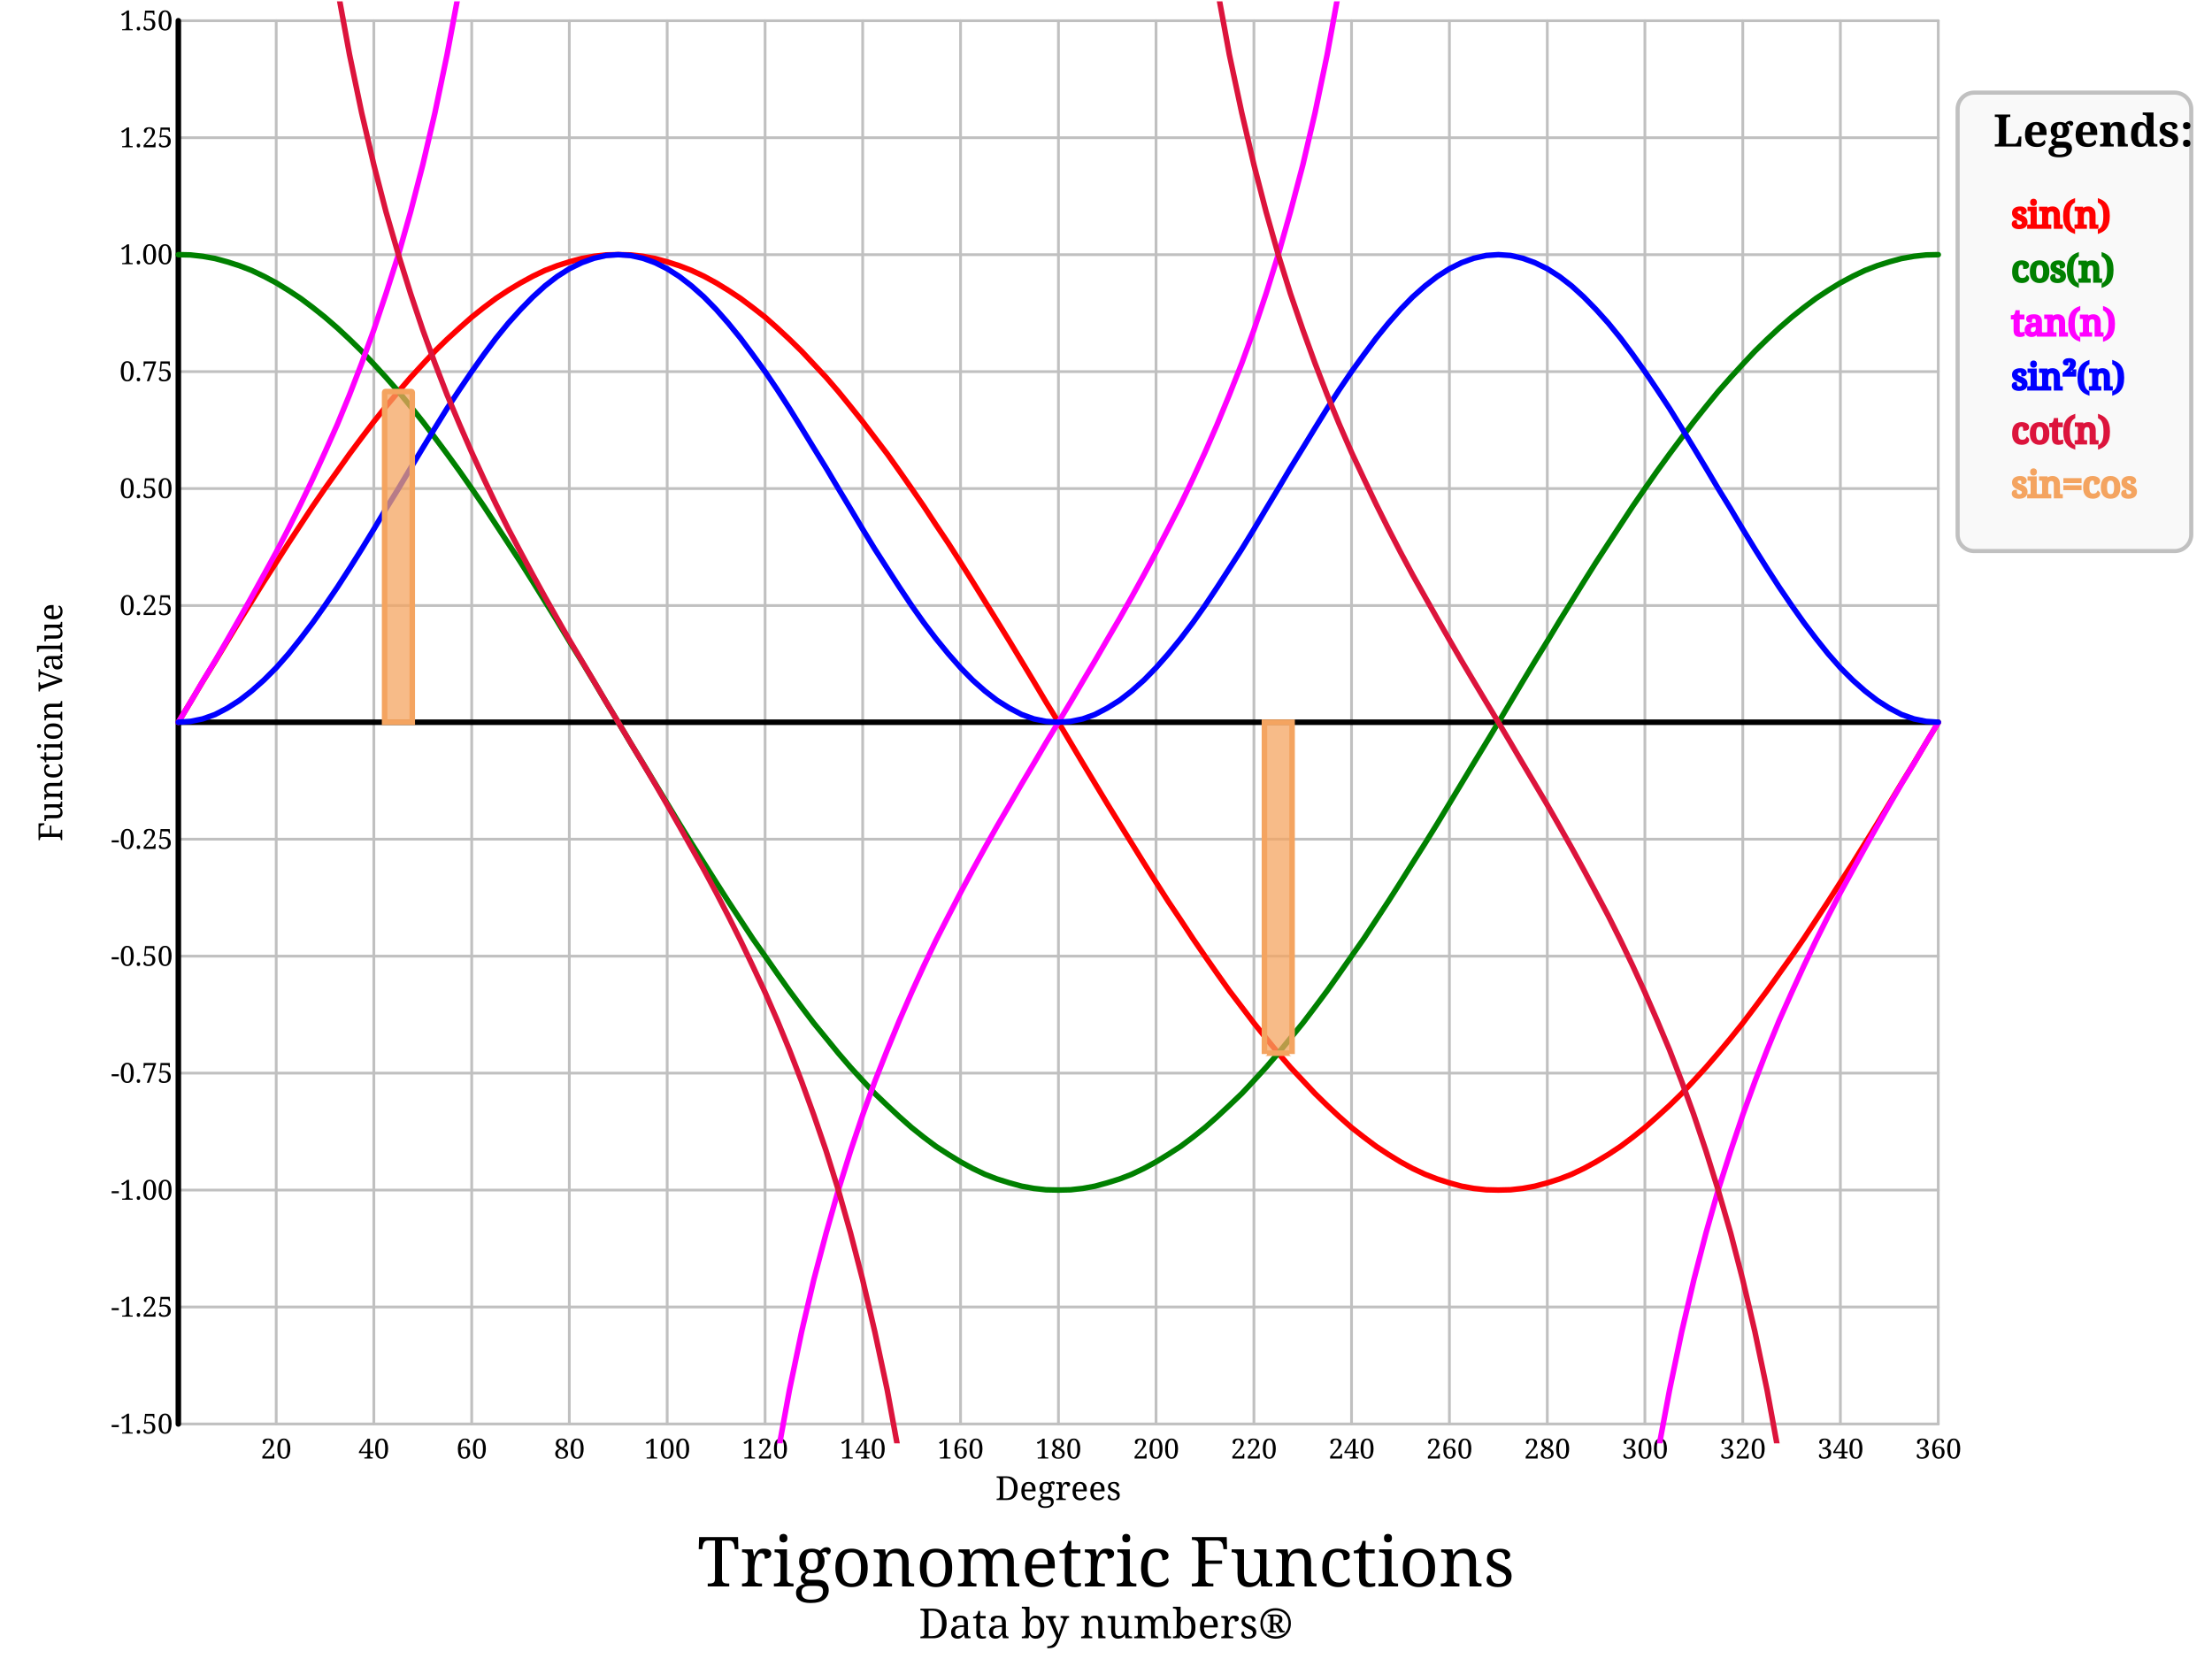
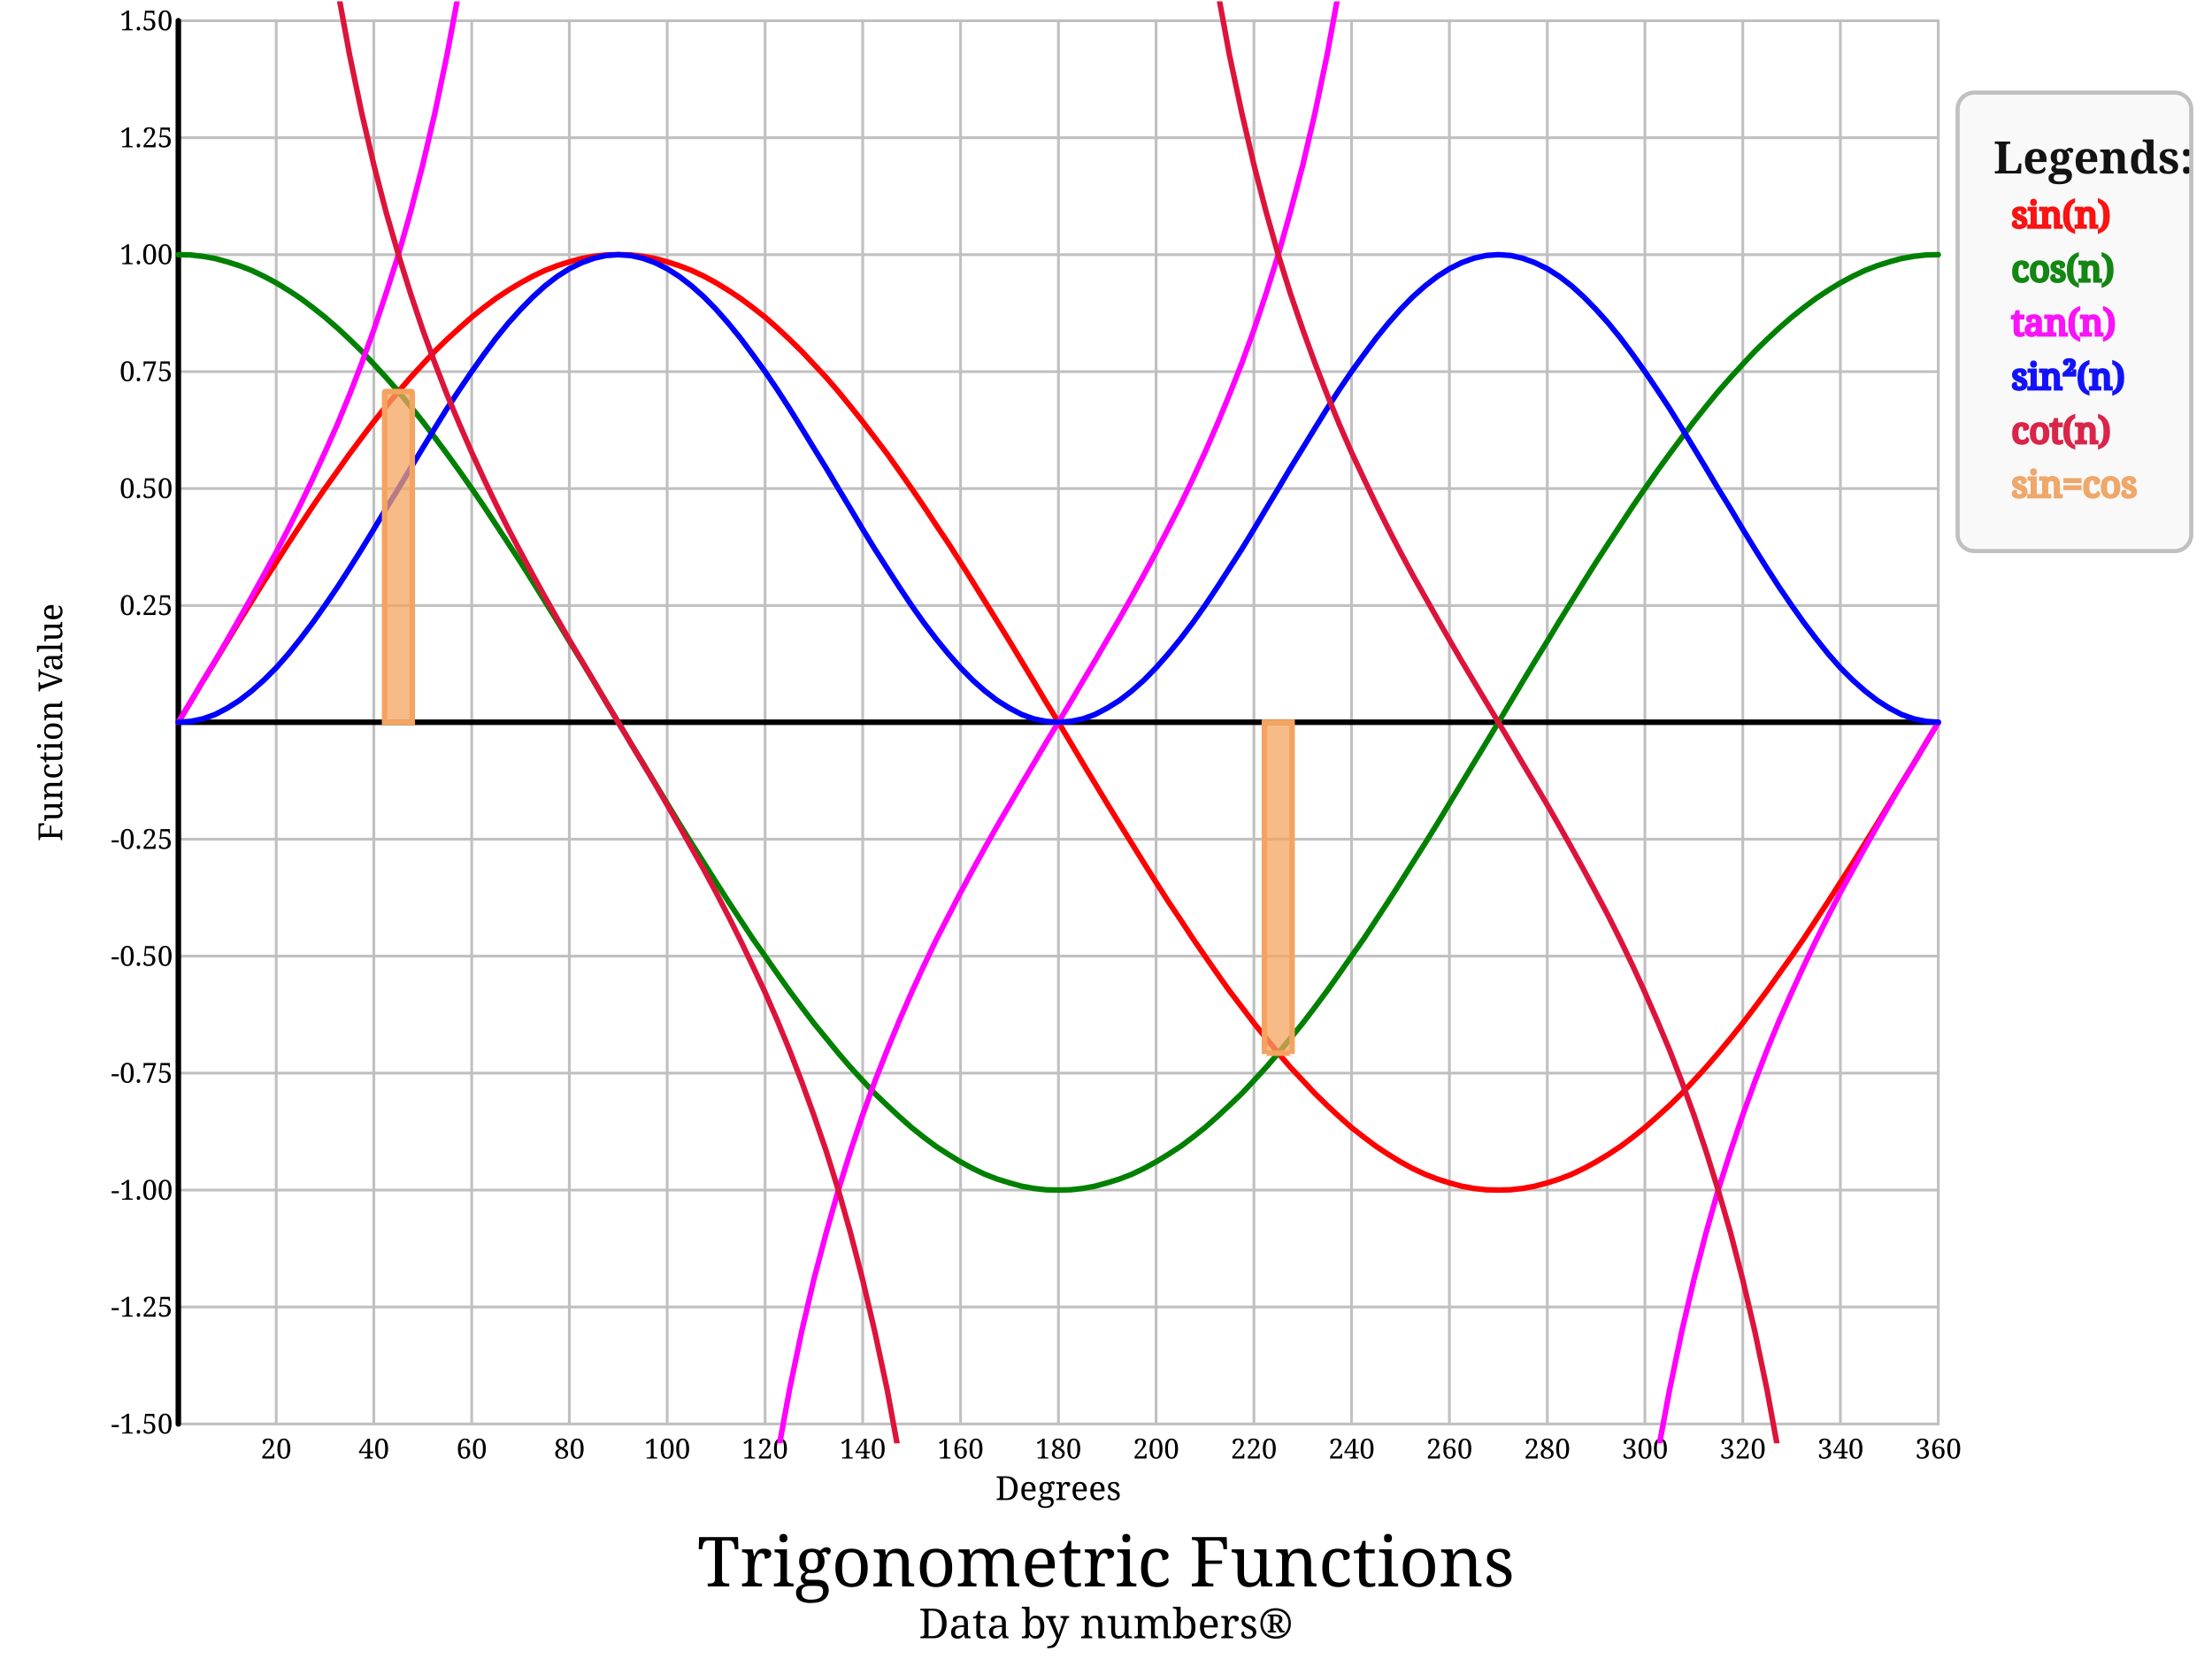
<svg xmlns="http://www.w3.org/2000/svg" id="svg-ex5" width="800" height="600">
  <defs>
    <clipPath id="plotable">
      <rect x="57.5" y="0.5" width="650.5" height="521.5" rx="0.0" />
    </clipPath>
  </defs>
  <style>
svg#svg-ex5 { background-color: #ffedcc }
#svg-ex5 g.plotarea { opacity: 1.0 }
#svg-ex5 g.plotarea path:hover { stroke-width: 5.0 }
#svg-ex5 path { stroke-width: 2.0; fill: none; stroke-linecap: round }
#svg-ex5 path.axes { stroke: black }
#svg-ex5 path.xlabel, #svg-ex5 path.ylabel { stroke: silver; stroke-width: 1 }
#svg-ex5 text { font-family: serif }
#svg-ex5 text.legend { font-size: 13.0px }
#svg-ex5 text.legend.headline { font-size: 16.2px; font-weight: bold }
#svg-ex5 text.subtitle { font-size: 15.0px; text-anchor: middle }
#svg-ex5 text.title { font-size: 25.0px; text-anchor: middle }
#svg-ex5 text.xlabel { font-size: 10.0px; text-anchor: middle }
#svg-ex5 text.xtitle, #svg-ex5 text.ytitle { font-size: 12.0px; text-anchor: middle }
#svg-ex5 text.ylabel { font-size: 10.0px; text-anchor: end; dominant-baseline: middle }
#svg-ex5 path.plot03 { stroke: #ff0000 }
#svg-ex5 text.plot03, #svg-ex5 rect.plot03 { fill: #ff0000; stroke: #ff0000 }
#svg-ex5 path.plot04 { stroke: #008000 }
#svg-ex5 text.plot04, #svg-ex5 rect.plot04 { fill: #008000; stroke: #008000 }
#svg-ex5 path.plot05 { stroke: #ff00ff }
#svg-ex5 text.plot05, #svg-ex5 rect.plot05 { fill: #ff00ff; stroke: #ff00ff }
#svg-ex5 path.plot06 { stroke: #0000ff }
#svg-ex5 text.plot06, #svg-ex5 rect.plot06 { fill: #0000ff; stroke: #0000ff }
#svg-ex5 path.plot07 { stroke: #dc143c }
#svg-ex5 text.plot07, #svg-ex5 rect.plot07 { fill: #dc143c; stroke: #dc143c }
#svg-ex5 path.plot08 { stroke: #f4a460 }
#svg-ex5 text.plot08, #svg-ex5 rect.plot08 { fill: #f4a460; stroke: #f4a460 }
#svg-ex5 path.plot08.fill { stroke: #f4a460; fill: #f4a460; fill-opacity: 0.75 }
#svg-ex5 rect.legend { fill: silver; stroke: silver; fill-opacity: 0.1; stroke-width: 1.5 }
</style>
-   <path class="xlabel" d=" M 99.9,515.0 V 7.5 M 135.2,515.0 V 7.5 M 170.6,515.0 V 7.5 M 205.9,515.0 V 7.5 M 241.3,515.0 V 7.5 M 276.7,515.0 V 7.5 M 312.0,515.0 V 7.5 M 347.4,515.0 V 7.5 M 382.8,515.0 V 7.5 M 418.1,515.0 V 7.5 M 453.5,515.0 V 7.5 M 488.8,515.0 V 7.5 M 524.2,515.0 V 7.5 M 559.6,515.0 V 7.5 M 594.9,515.0 V 7.5 M 630.3,515.0 V 7.5 M 665.6,515.0 V 7.5 M 701.0,515.0 V 7.5 " />
  <text x="99.86" y="527.50" class="xlabel">20</text>
  <text x="135.22" y="527.50" class="xlabel">40</text>
  <text x="170.58" y="527.50" class="xlabel">60</text>
  <text x="205.94" y="527.50" class="xlabel">80</text>
  <text x="241.31" y="527.50" class="xlabel">100</text>
  <text x="276.67" y="527.50" class="xlabel">120</text>
  <text x="312.03" y="527.50" class="xlabel">140</text>
  <text x="347.39" y="527.50" class="xlabel">160</text>
  <text x="382.75" y="527.50" class="xlabel">180</text>
  <text x="418.11" y="527.50" class="xlabel">200</text>
  <text x="453.47" y="527.50" class="xlabel">220</text>
  <text x="488.83" y="527.50" class="xlabel">240</text>
  <text x="524.19" y="527.50" class="xlabel">260</text>
  <text x="559.56" y="527.50" class="xlabel">280</text>
  <text x="594.92" y="527.50" class="xlabel">300</text>
  <text x="630.28" y="527.50" class="xlabel">320</text>
  <text x="665.64" y="527.50" class="xlabel">340</text>
  <text x="701.00" y="527.50" class="xlabel">360</text>
-   <path class="ylabel" d=" M 64.5,219.0 H 701.0 M 64.5,303.5 H 701.0 M 64.5,176.7 H 701.0 M 64.5,345.8 H 701.0 M 64.5,134.4 H 701.0 M 64.5,388.1 H 701.0 M 64.5,92.1 H 701.0 M 64.5,430.4 H 701.0 M 64.5,49.8 H 701.0 M 64.5,472.7 H 701.0 M 64.5,7.5 H 701.0 M 64.5,515.0 H 701.0 " />
+   <path class="xlabel" d=" M 99.9,515.0 V 7.5 M 135.2,515.0 V 7.5 M 170.6,515.0 V 7.5 M 205.9,515.0 V 7.5 M 241.3,515.0 V 7.5 M 276.7,515.0 V 7.5 M 312.0,515.0 V 7.5 M 347.4,515.0 V 7.5 M 382.8,515.0 V 7.5 M 418.1,515.0 V 7.5 M 453.5,515.0 V 7.5 M 488.8,515.0 V 7.5 M 524.2,515.0 V 7.5 M 559.6,515.0 V 7.5 M 594.9,515.0 V 7.5 M 630.3,515.0 V 7.5 M 665.6,515.0 V 7.5 M 701.0,515.0 V 7.5 " />
  <text x="62.50" y="218.96" class="ylabel">0.25</text>
  <text x="62.50" y="303.54" class="ylabel">-0.25</text>
  <text x="62.50" y="176.67" class="ylabel">0.50</text>
  <text x="62.50" y="345.83" class="ylabel">-0.50</text>
  <text x="62.50" y="134.38" class="ylabel">0.75</text>
  <text x="62.50" y="388.12" class="ylabel">-0.75</text>
  <text x="62.50" y="92.08" class="ylabel">1.00</text>
  <text x="62.50" y="430.42" class="ylabel">-1.00</text>
  <text x="62.50" y="49.79" class="ylabel">1.25</text>
  <text x="62.50" y="472.71" class="ylabel">-1.25</text>
  <text x="62.50" y="7.50" class="ylabel">1.50</text>
  <text x="62.50" y="515.00" class="ylabel">-1.50</text>
+   <path class="ylabel" d=" M 64.5,219.0 H 701.0 M 64.5,303.5 H 701.0 M 64.5,176.7 H 701.0 M 64.5,345.8 H 701.0 M 64.5,134.4 H 701.0 M 64.5,388.1 H 701.0 M 64.5,92.1 H 701.0 M 64.5,430.4 H 701.0 M 64.5,49.8 H 701.0 M 64.5,472.7 H 701.0 M 64.5,7.5 H 701.0 M 64.5,515.0 H 701.0 " />
  <path class="axes" d=" M 64.5,261.2 H 701.0 M 64.5,515.0 V 7.5 " />
  <g clip-path="url(#plotable)" class="plotarea">
    <path class="plot03" d=" M 64.5,261.2 L 68.9,253.9 L 73.3,246.5 L 77.8,239.2 L 82.2,231.9 L 86.6,224.6 L 91.0,217.5 L 95.4,210.4 L 99.9,203.4 L 104.3,196.5 L 108.7,189.8 L 113.1,183.1 L 117.5,176.7 L 122.0,170.4 L 126.4,164.2 L 130.8,158.3 L 135.2,152.5 L 139.6,147.0 L 144.1,141.6 L 148.5,136.5 L 152.9,131.7 L 157.3,127.0 L 161.7,122.7 L 166.2,118.6 L 170.6,114.7 L 175.0,111.2 L 179.4,107.9 L 183.8,105.0 L 188.3,102.3 L 192.7,99.9 L 197.1,97.8 L 201.5,96.1 L 205.9,94.7 L 210.4,93.5 L 214.8,92.7 L 219.2,92.2 L 223.6,92.1 L 228.0,92.2 L 232.5,92.7 L 236.9,93.5 L 241.3,94.7 L 245.7,96.1 L 250.1,97.8 L 254.6,99.9 L 259.0,102.3 L 263.4,105.0 L 267.8,107.9 L 272.2,111.2 L 276.7,114.7 L 281.1,118.6 L 285.5,122.7 L 289.9,127.0 L 294.3,131.7 L 298.8,136.5 L 303.2,141.6 L 307.6,147.0 L 312.0,152.5 L 316.4,158.3 L 320.9,164.2 L 325.3,170.4 L 329.7,176.7 L 334.1,183.1 L 338.5,189.8 L 343.0,196.5 L 347.4,203.4 L 351.8,210.4 L 356.2,217.5 L 360.6,224.6 L 365.1,231.9 L 369.5,239.2 L 373.9,246.5 L 378.3,253.9 L 382.8,261.2 L 387.2,268.6 L 391.6,276.0 L 396.0,283.3 L 400.4,290.6 L 404.9,297.9 L 409.3,305.0 L 413.7,312.1 L 418.1,319.1 L 422.5,326.0 L 427.0,332.7 L 431.4,339.4 L 435.8,345.8 L 440.2,352.1 L 444.6,358.3 L 449.1,364.2 L 453.5,370.0 L 457.9,375.5 L 462.3,380.9 L 466.7,386.0 L 471.2,390.8 L 475.6,395.5 L 480.0,399.8 L 484.4,403.9 L 488.8,407.8 L 493.3,411.3 L 497.7,414.6 L 502.1,417.5 L 506.5,420.2 L 510.9,422.6 L 515.4,424.7 L 519.8,426.4 L 524.2,427.8 L 528.6,429.0 L 533.0,429.8 L 537.5,430.3 L 541.9,430.4 L 546.3,430.3 L 550.7,429.8 L 555.1,429.0 L 559.6,427.8 L 564.0,426.4 L 568.4,424.7 L 572.8,422.6 L 577.2,420.2 L 581.7,417.5 L 586.1,414.6 L 590.5,411.3 L 594.9,407.8 L 599.3,403.9 L 603.8,399.8 L 608.2,395.5 L 612.6,390.8 L 617.0,386.0 L 621.4,380.9 L 625.9,375.5 L 630.3,370.0 L 634.7,364.2 L 639.1,358.3 L 643.5,352.1 L 648.0,345.8 L 652.4,339.4 L 656.8,332.7 L 661.2,326.0 L 665.6,319.1 L 670.1,312.1 L 674.5,305.0 L 678.9,297.9 L 683.3,290.6 L 687.7,283.3 L 692.2,276.0 L 696.6,268.6 L 701.0,261.3 M 64.5,261.2 " />
    <path class="plot04" d=" M 64.5,92.1 L 68.9,92.2 L 73.3,92.7 L 77.8,93.5 L 82.2,94.7 L 86.6,96.1 L 91.0,97.8 L 95.4,99.9 L 99.9,102.3 L 104.3,105.0 L 108.7,107.9 L 113.1,111.2 L 117.5,114.7 L 122.0,118.6 L 126.4,122.7 L 130.8,127.0 L 135.2,131.7 L 139.6,136.5 L 144.1,141.6 L 148.5,147.0 L 152.9,152.5 L 157.3,158.3 L 161.7,164.2 L 166.2,170.4 L 170.6,176.7 L 175.0,183.1 L 179.4,189.8 L 183.8,196.5 L 188.3,203.4 L 192.7,210.4 L 197.1,217.5 L 201.5,224.6 L 205.9,231.9 L 210.4,239.2 L 214.8,246.5 L 219.2,253.9 L 223.6,261.2 L 228.0,268.6 L 232.5,276.0 L 236.9,283.3 L 241.3,290.6 L 245.7,297.9 L 250.1,305.0 L 254.6,312.1 L 259.0,319.1 L 263.4,326.0 L 267.8,332.7 L 272.2,339.4 L 276.7,345.8 L 281.1,352.1 L 285.5,358.3 L 289.9,364.2 L 294.3,370.0 L 298.8,375.5 L 303.2,380.9 L 307.6,386.0 L 312.0,390.8 L 316.4,395.5 L 320.9,399.8 L 325.3,403.9 L 329.7,407.8 L 334.1,411.3 L 338.5,414.6 L 343.0,417.5 L 347.4,420.2 L 351.8,422.6 L 356.2,424.7 L 360.6,426.4 L 365.1,427.8 L 369.5,429.0 L 373.9,429.8 L 378.3,430.3 L 382.8,430.4 L 387.2,430.3 L 391.6,429.8 L 396.0,429.0 L 400.4,427.8 L 404.9,426.4 L 409.3,424.7 L 413.7,422.6 L 418.1,420.2 L 422.5,417.5 L 427.0,414.6 L 431.4,411.3 L 435.8,407.8 L 440.2,403.9 L 444.6,399.8 L 449.1,395.5 L 453.5,390.8 L 457.9,386.0 L 462.3,380.9 L 466.7,375.5 L 471.2,370.0 L 475.6,364.2 L 480.0,358.3 L 484.4,352.1 L 488.8,345.8 L 493.3,339.4 L 497.7,332.7 L 502.1,326.0 L 506.5,319.1 L 510.9,312.1 L 515.4,305.0 L 519.8,297.9 L 524.2,290.6 L 528.6,283.3 L 533.0,276.0 L 537.5,268.6 L 541.9,261.3 L 546.3,253.9 L 550.7,246.5 L 555.1,239.2 L 559.6,231.9 L 564.0,224.6 L 568.4,217.5 L 572.8,210.4 L 577.2,203.4 L 581.7,196.5 L 586.1,189.8 L 590.5,183.1 L 594.9,176.7 L 599.3,170.4 L 603.8,164.2 L 608.2,158.3 L 612.6,152.5 L 617.0,147.0 L 621.4,141.6 L 625.9,136.5 L 630.3,131.7 L 634.7,127.0 L 639.1,122.7 L 643.5,118.6 L 648.0,114.7 L 652.4,111.2 L 656.8,107.9 L 661.2,105.0 L 665.6,102.3 L 670.1,99.9 L 674.5,97.8 L 678.9,96.1 L 683.3,94.7 L 687.7,93.5 L 692.2,92.7 L 696.6,92.2 L 701.0,92.1 M 64.5,92.1 " />
    <path class="plot05" d=" M 64.5,261.2 L 68.9,253.9 L 73.3,246.4 L 77.8,239.0 L 82.2,231.4 L 86.6,223.7 L 91.0,215.9 L 95.4,207.9 L 99.9,199.7 L 104.3,191.2 L 108.7,182.4 L 113.1,173.2 L 117.5,163.6 L 122.0,153.5 L 126.4,142.8 L 130.8,131.4 L 135.2,119.3 L 139.6,106.2 L 144.1,92.1 L 148.5,76.6 L 152.9,59.6 L 157.3,40.8 L 161.7,19.7 L 166.2,-4.3 L 170.6,-31.8 L 175.0,-63.7 L 179.4,-101.5 L 183.8,-147.2 L 188.3,-203.5 L 192.7,-275.3 L 197.1,-300.0 M 205.9,-300.0 M 210.4,-300.0 M 214.8,-300.0 M 219.2,-300.0 M 223.6,-300.0 M 228.0,900.0 M 232.5,900.0 M 236.9,900.0 M 241.3,900.0 M 245.7,900.0 L 250.1,892.6 L 254.6,797.8 L 259.0,726.0 L 263.4,669.7 L 267.8,624.0 L 272.2,586.2 L 276.7,554.3 L 281.1,526.8 L 285.5,502.8 L 289.9,481.7 L 294.3,462.9 L 298.8,445.9 L 303.2,430.4 L 307.6,416.3 L 312.0,403.2 L 316.4,391.1 L 320.9,379.7 L 325.3,369.0 L 329.7,358.9 L 334.1,349.3 L 338.5,340.1 L 343.0,331.3 L 347.4,322.8 L 351.8,314.6 L 356.2,306.6 L 360.6,298.8 L 365.1,291.1 L 369.5,283.5 L 373.9,276.1 L 378.3,268.6 L 382.8,261.2 L 387.2,253.9 L 391.6,246.4 L 396.0,239.0 L 400.4,231.4 L 404.9,223.7 L 409.3,215.9 L 413.7,207.9 L 418.1,199.7 L 422.5,191.2 L 427.0,182.4 L 431.4,173.2 L 435.8,163.6 L 440.2,153.5 L 444.6,142.8 L 449.1,131.4 L 453.5,119.3 L 457.9,106.2 L 462.3,92.1 L 466.7,76.6 L 471.2,59.6 L 475.6,40.8 L 480.0,19.7 L 484.4,-4.3 L 488.8,-31.8 L 493.3,-63.7 L 497.7,-101.5 L 502.1,-147.2 L 506.5,-203.5 L 510.9,-275.3 L 515.4,-300.0 M 524.2,-300.0 M 528.6,-300.0 M 533.0,-300.0 M 537.5,-300.0 M 541.9,-300.0 M 546.3,900.0 M 550.7,900.0 M 555.1,900.0 M 559.6,900.0 M 564.0,900.0 L 568.4,892.6 L 572.8,797.8 L 577.2,726.0 L 581.7,669.7 L 586.1,624.0 L 590.5,586.2 L 594.9,554.3 L 599.3,526.8 L 603.8,502.8 L 608.2,481.7 L 612.6,462.9 L 617.0,445.9 L 621.4,430.4 L 625.9,416.3 L 630.3,403.2 L 634.7,391.1 L 639.1,379.7 L 643.5,369.0 L 648.0,358.9 L 652.4,349.3 L 656.8,340.1 L 661.2,331.3 L 665.6,322.8 L 670.1,314.6 L 674.5,306.6 L 678.9,298.8 L 683.3,291.1 L 687.7,283.5 L 692.2,276.1 L 696.6,268.6 L 701.0,261.3 M 64.5,261.2 " />
    <path class="plot06" d=" M 64.5,261.2 L 68.9,260.9 L 73.3,260.0 L 77.8,258.4 L 82.2,256.1 L 86.6,253.3 L 91.0,249.9 L 95.4,246.0 L 99.9,241.5 L 104.3,236.5 L 108.7,231.0 L 113.1,225.2 L 117.5,219.0 L 122.0,212.4 L 126.4,205.6 L 130.8,198.6 L 135.2,191.4 L 139.6,184.0 L 144.1,176.7 L 148.5,169.3 L 152.9,162.0 L 157.3,154.8 L 161.7,147.7 L 166.2,140.9 L 170.6,134.4 L 175.0,128.2 L 179.4,122.3 L 183.8,116.9 L 188.3,111.9 L 192.7,107.4 L 197.1,103.4 L 201.5,100.0 L 205.9,97.2 L 210.4,95.0 L 214.8,93.4 L 219.2,92.4 L 223.6,92.1 L 228.0,92.4 L 232.5,93.4 L 236.9,95.0 L 241.3,97.2 L 245.7,100.0 L 250.1,103.4 L 254.6,107.4 L 259.0,111.9 L 263.4,116.9 L 267.8,122.3 L 272.2,128.2 L 276.7,134.4 L 281.1,140.9 L 285.5,147.7 L 289.9,154.8 L 294.3,162.0 L 298.8,169.3 L 303.2,176.7 L 307.6,184.0 L 312.0,191.4 L 316.4,198.6 L 320.9,205.6 L 325.3,212.4 L 329.7,219.0 L 334.1,225.2 L 338.5,231.0 L 343.0,236.5 L 347.4,241.5 L 351.8,246.0 L 356.2,249.9 L 360.6,253.3 L 365.1,256.1 L 369.5,258.4 L 373.9,260.0 L 378.3,260.9 L 382.8,261.2 L 387.2,260.9 L 391.6,260.0 L 396.0,258.4 L 400.4,256.1 L 404.9,253.3 L 409.3,249.9 L 413.7,246.0 L 418.1,241.5 L 422.5,236.5 L 427.0,231.0 L 431.4,225.2 L 435.8,219.0 L 440.2,212.4 L 444.6,205.6 L 449.1,198.6 L 453.5,191.4 L 457.9,184.0 L 462.3,176.7 L 466.7,169.3 L 471.2,162.0 L 475.6,154.8 L 480.0,147.7 L 484.4,140.9 L 488.8,134.4 L 493.3,128.2 L 497.7,122.3 L 502.1,116.9 L 506.5,111.9 L 510.9,107.4 L 515.4,103.4 L 519.8,100.0 L 524.2,97.2 L 528.6,95.0 L 533.0,93.4 L 537.5,92.4 L 541.9,92.1 L 546.3,92.4 L 550.7,93.4 L 555.1,95.0 L 559.6,97.2 L 564.0,100.0 L 568.4,103.4 L 572.8,107.4 L 577.2,111.9 L 581.7,116.9 L 586.1,122.3 L 590.5,128.2 L 594.9,134.4 L 599.3,140.9 L 603.8,147.7 L 608.2,154.8 L 612.6,162.0 L 617.0,169.3 L 621.4,176.7 L 625.9,184.0 L 630.3,191.4 L 634.7,198.6 L 639.1,205.6 L 643.5,212.4 L 648.0,219.0 L 652.4,225.2 L 656.8,231.0 L 661.2,236.5 L 665.6,241.5 L 670.1,246.0 L 674.5,249.9 L 678.9,253.3 L 683.3,256.1 L 687.7,258.4 L 692.2,260.0 L 696.6,260.9 L 701.0,261.2 M 64.5,261.2 " />
    <path class="plot07" d=" M 68.9,-300.0 L 73.3,-300.0 M 82.2,-300.0 M 86.6,-300.0 M 91.0,-300.0 L 95.4,-275.3 L 99.9,-203.5 L 104.3,-147.2 L 108.7,-101.5 L 113.1,-63.7 L 117.5,-31.8 L 122.0,-4.3 L 126.4,19.7 L 130.8,40.8 L 135.2,59.6 L 139.6,76.6 L 144.1,92.1 L 148.5,106.2 L 152.9,119.3 L 157.3,131.4 L 161.7,142.8 L 166.2,153.5 L 170.6,163.6 L 175.0,173.2 L 179.4,182.4 L 183.8,191.2 L 188.3,199.7 L 192.7,207.9 L 197.1,215.9 L 201.5,223.7 L 205.9,231.4 L 210.4,239.0 L 214.8,246.4 L 219.2,253.9 L 223.6,261.2 L 228.0,268.6 L 232.5,276.1 L 236.9,283.5 L 241.3,291.1 L 245.7,298.8 L 250.1,306.6 L 254.6,314.6 L 259.0,322.8 L 263.4,331.3 L 267.8,340.1 L 272.2,349.3 L 276.7,358.9 L 281.1,369.0 L 285.5,379.7 L 289.9,391.1 L 294.3,403.2 L 298.8,416.3 L 303.2,430.4 L 307.6,445.9 L 312.0,462.9 L 316.4,481.7 L 320.9,502.8 L 325.3,526.8 L 329.7,554.3 L 334.1,586.2 L 338.5,624.0 L 343.0,669.7 L 347.4,726.0 L 351.8,797.8 L 356.2,892.6 L 360.6,900.0 M 369.5,900.0 M 373.9,900.0 M 378.3,900.0 M 382.8,900.0 M 387.2,-300.0 M 391.6,-300.0 M 396.0,-300.0 M 400.4,-300.0 M 404.9,-300.0 M 409.3,-300.0 L 413.7,-275.3 L 418.1,-203.5 L 422.5,-147.2 L 427.0,-101.5 L 431.4,-63.7 L 435.8,-31.8 L 440.2,-4.3 L 444.6,19.7 L 449.1,40.8 L 453.5,59.6 L 457.9,76.6 L 462.3,92.1 L 466.7,106.2 L 471.2,119.3 L 475.6,131.4 L 480.0,142.8 L 484.4,153.5 L 488.8,163.6 L 493.3,173.2 L 497.7,182.4 L 502.1,191.2 L 506.5,199.7 L 510.9,207.9 L 515.4,215.9 L 519.8,223.7 L 524.2,231.4 L 528.6,239.0 L 533.0,246.4 L 537.5,253.9 L 541.9,261.2 L 546.3,268.6 L 550.7,276.1 L 555.1,283.5 L 559.6,291.1 L 564.0,298.8 L 568.4,306.6 L 572.8,314.6 L 577.2,322.8 L 581.7,331.3 L 586.1,340.1 L 590.5,349.3 L 594.9,358.9 L 599.3,369.0 L 603.8,379.7 L 608.2,391.1 L 612.6,403.2 L 617.0,416.3 L 621.4,430.4 L 625.9,445.9 L 630.3,462.9 L 634.7,481.7 L 639.1,502.8 L 643.5,526.8 L 648.0,554.3 L 652.4,586.2 L 656.8,624.0 L 661.2,669.7 L 665.6,726.0 L 670.1,797.8 L 674.5,892.6 L 678.9,900.0 M 687.7,900.0 M 692.2,900.0 M 696.6,900.0 M 701.0,900.0 M 68.9,-300.0 " />
    <path class="plot08 fill" d=" M 144.1,261.2 H 139.1 V 141.9 Q 139.1,141.6, 139.4,141.6 h 9.4 Q 149.1,141.6, 149.1,141.9 V 261.2 Z M 462.3,261.2 H 457.3 V 381.2 Q 457.3,380.9, 457.6,380.9 h 9.4 Q 467.3,380.9, 467.3,381.2 V 261.2 Z " />
  </g>
  <text x="382.75" y="542.50" class="xtitle">Degrees</text>
  <text x="22.50" y="261.25" class="ytitle" transform="matrix(0.00,-1.00,1.00,0.00,-238.75,283.75)">Function Value</text>
-   <rect x="708.0" y="33.5" width="84.5" height="165.8" rx="6.0" class="legend" />
-   <text x="721.00" y="53.00" class="legend headline">Legends:</text>
+   <text x="721.00" y="62.75" class="legend headline">Legends:</text>
  <text x="727.50" y="82.25" class="plot03 legend">sin(n)</text>
  <text x="727.50" y="101.75" class="plot04 legend">cos(n)</text>
  <text x="727.50" y="121.25" class="plot05 legend">tan(n)</text>
  <text x="727.50" y="140.75" class="plot06 legend">sin²(n)</text>
  <text x="727.50" y="160.25" class="plot07 legend">cot(n)</text>
  <text x="727.50" y="179.75" class="plot08 legend">sin=cos</text>
+   <rect x="708.0" y="33.5" width="84.5" height="165.8" rx="6.0" class="legend" />
  <text x="400.00" y="592.50" class="subtitle">Data by numbers®</text>
  <text x="400.00" y="573.75" class="title">Trigonometric Functions</text>
</svg>
